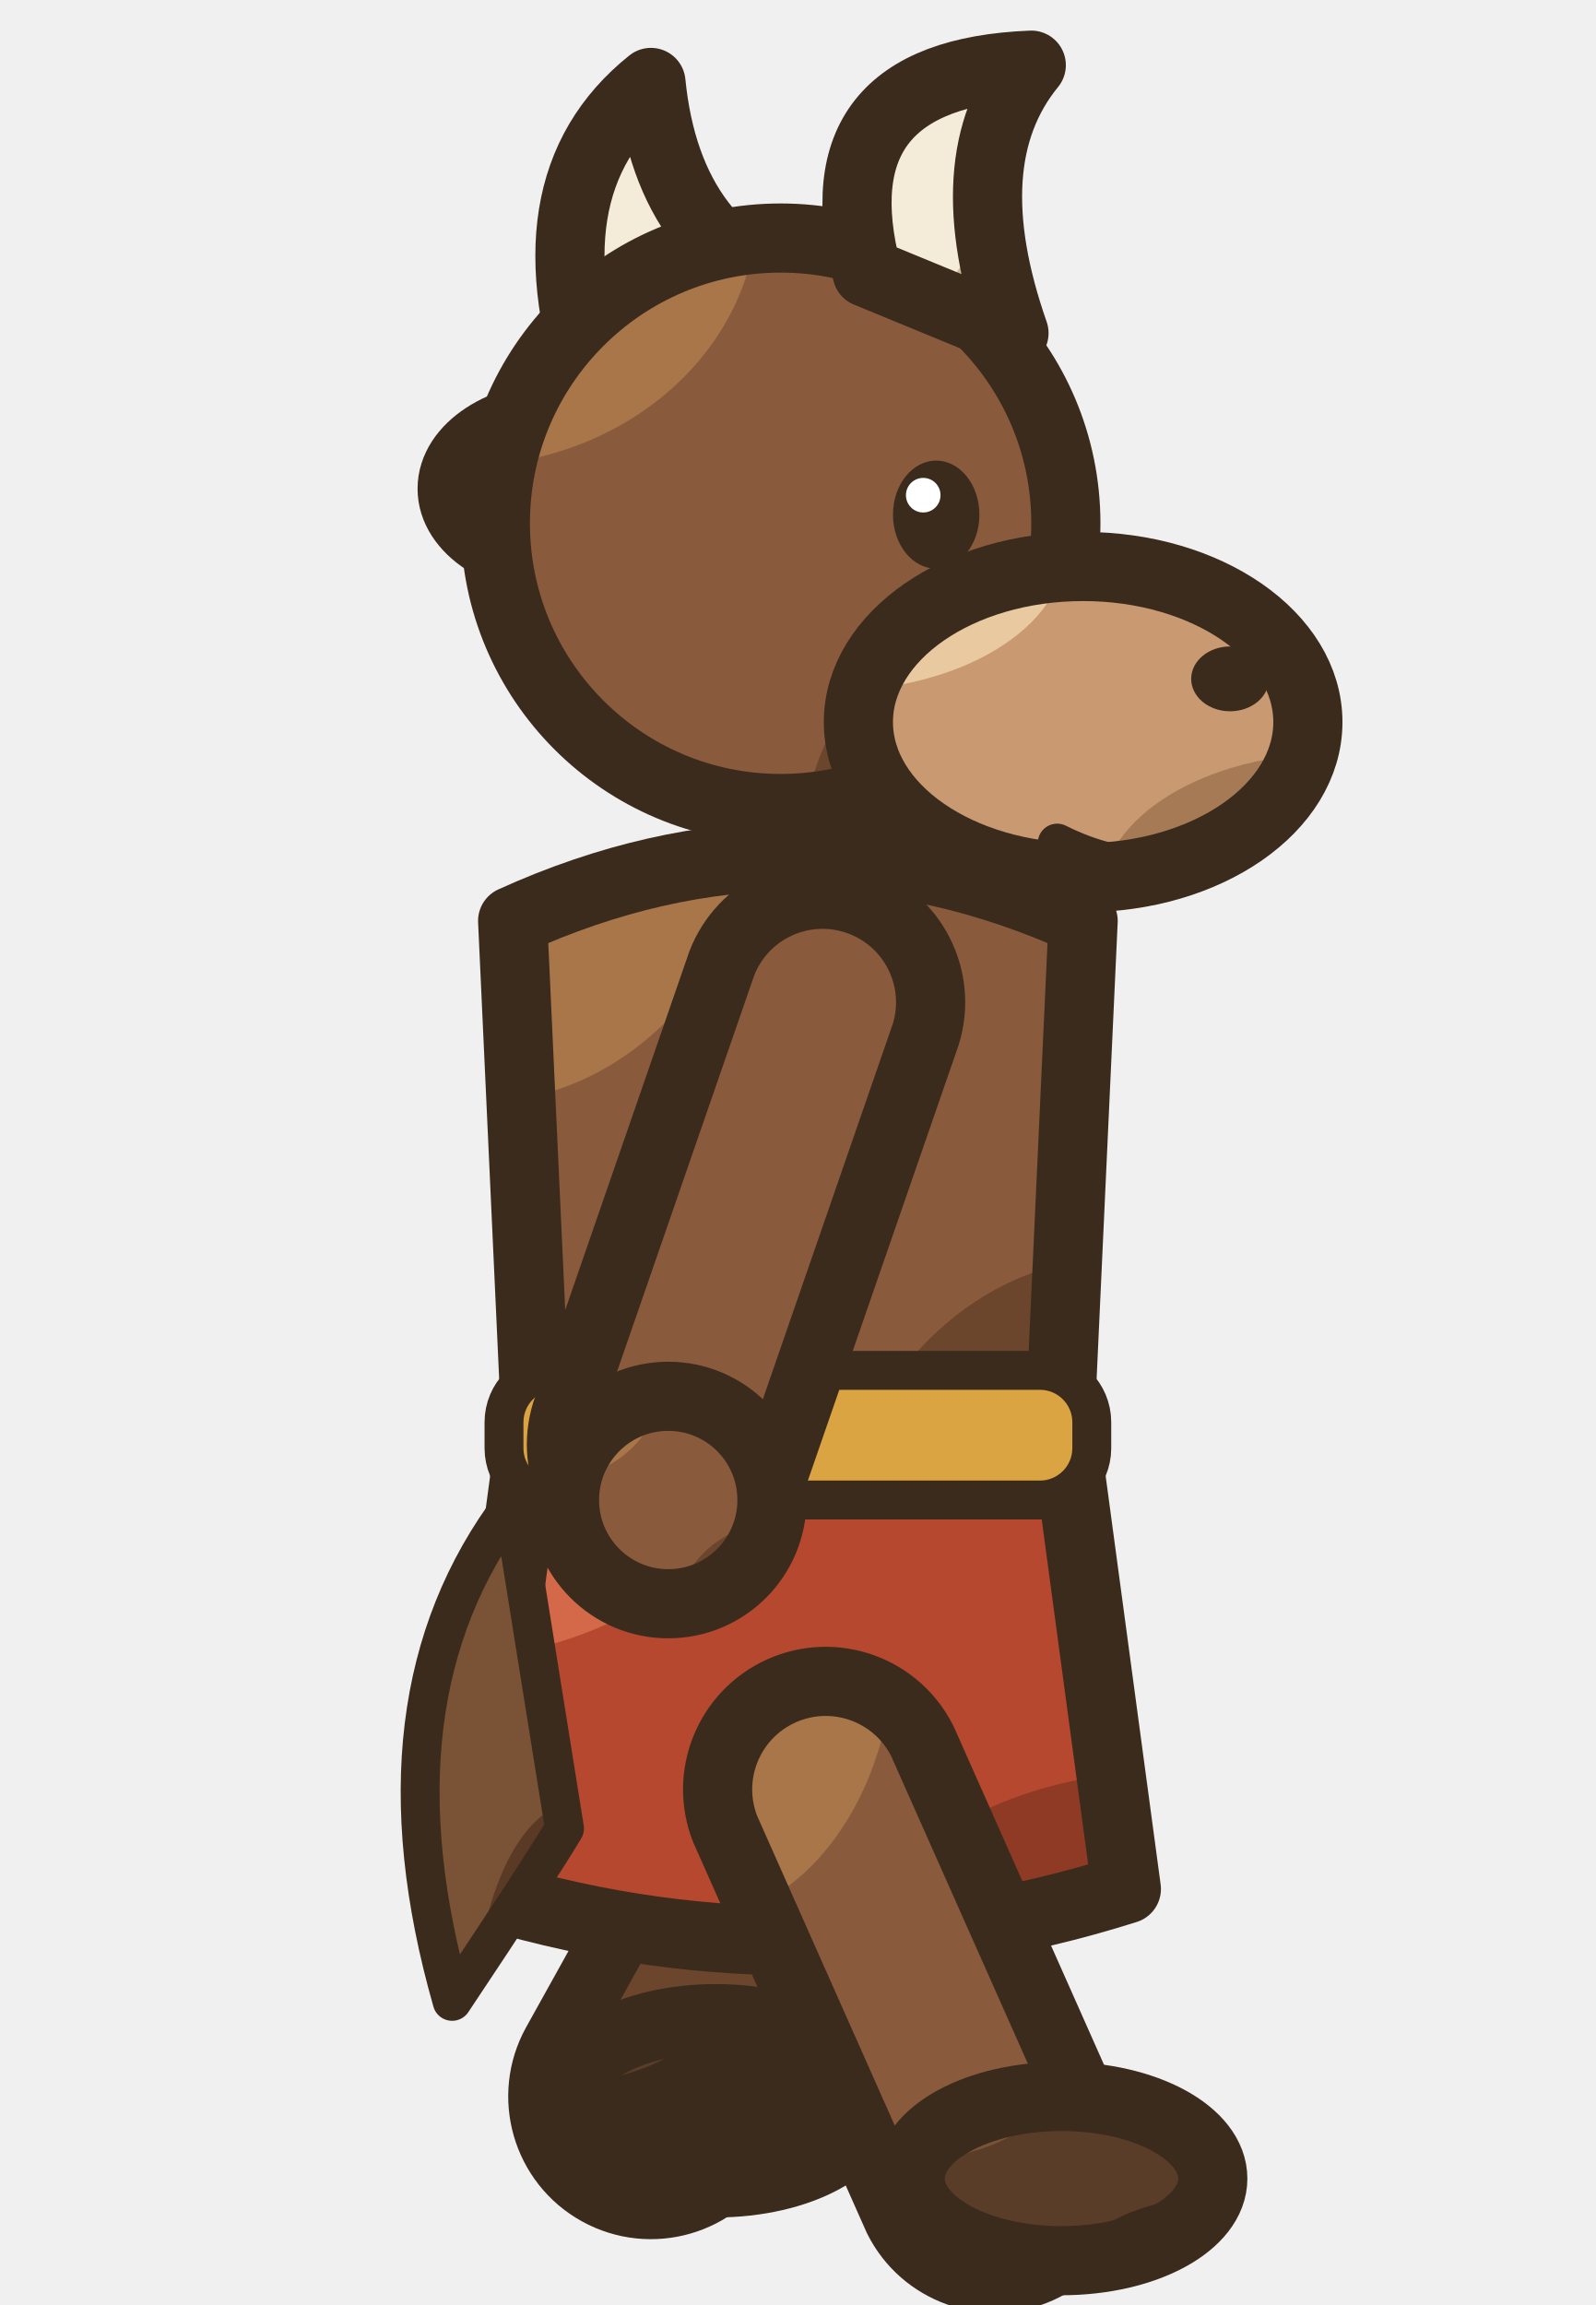
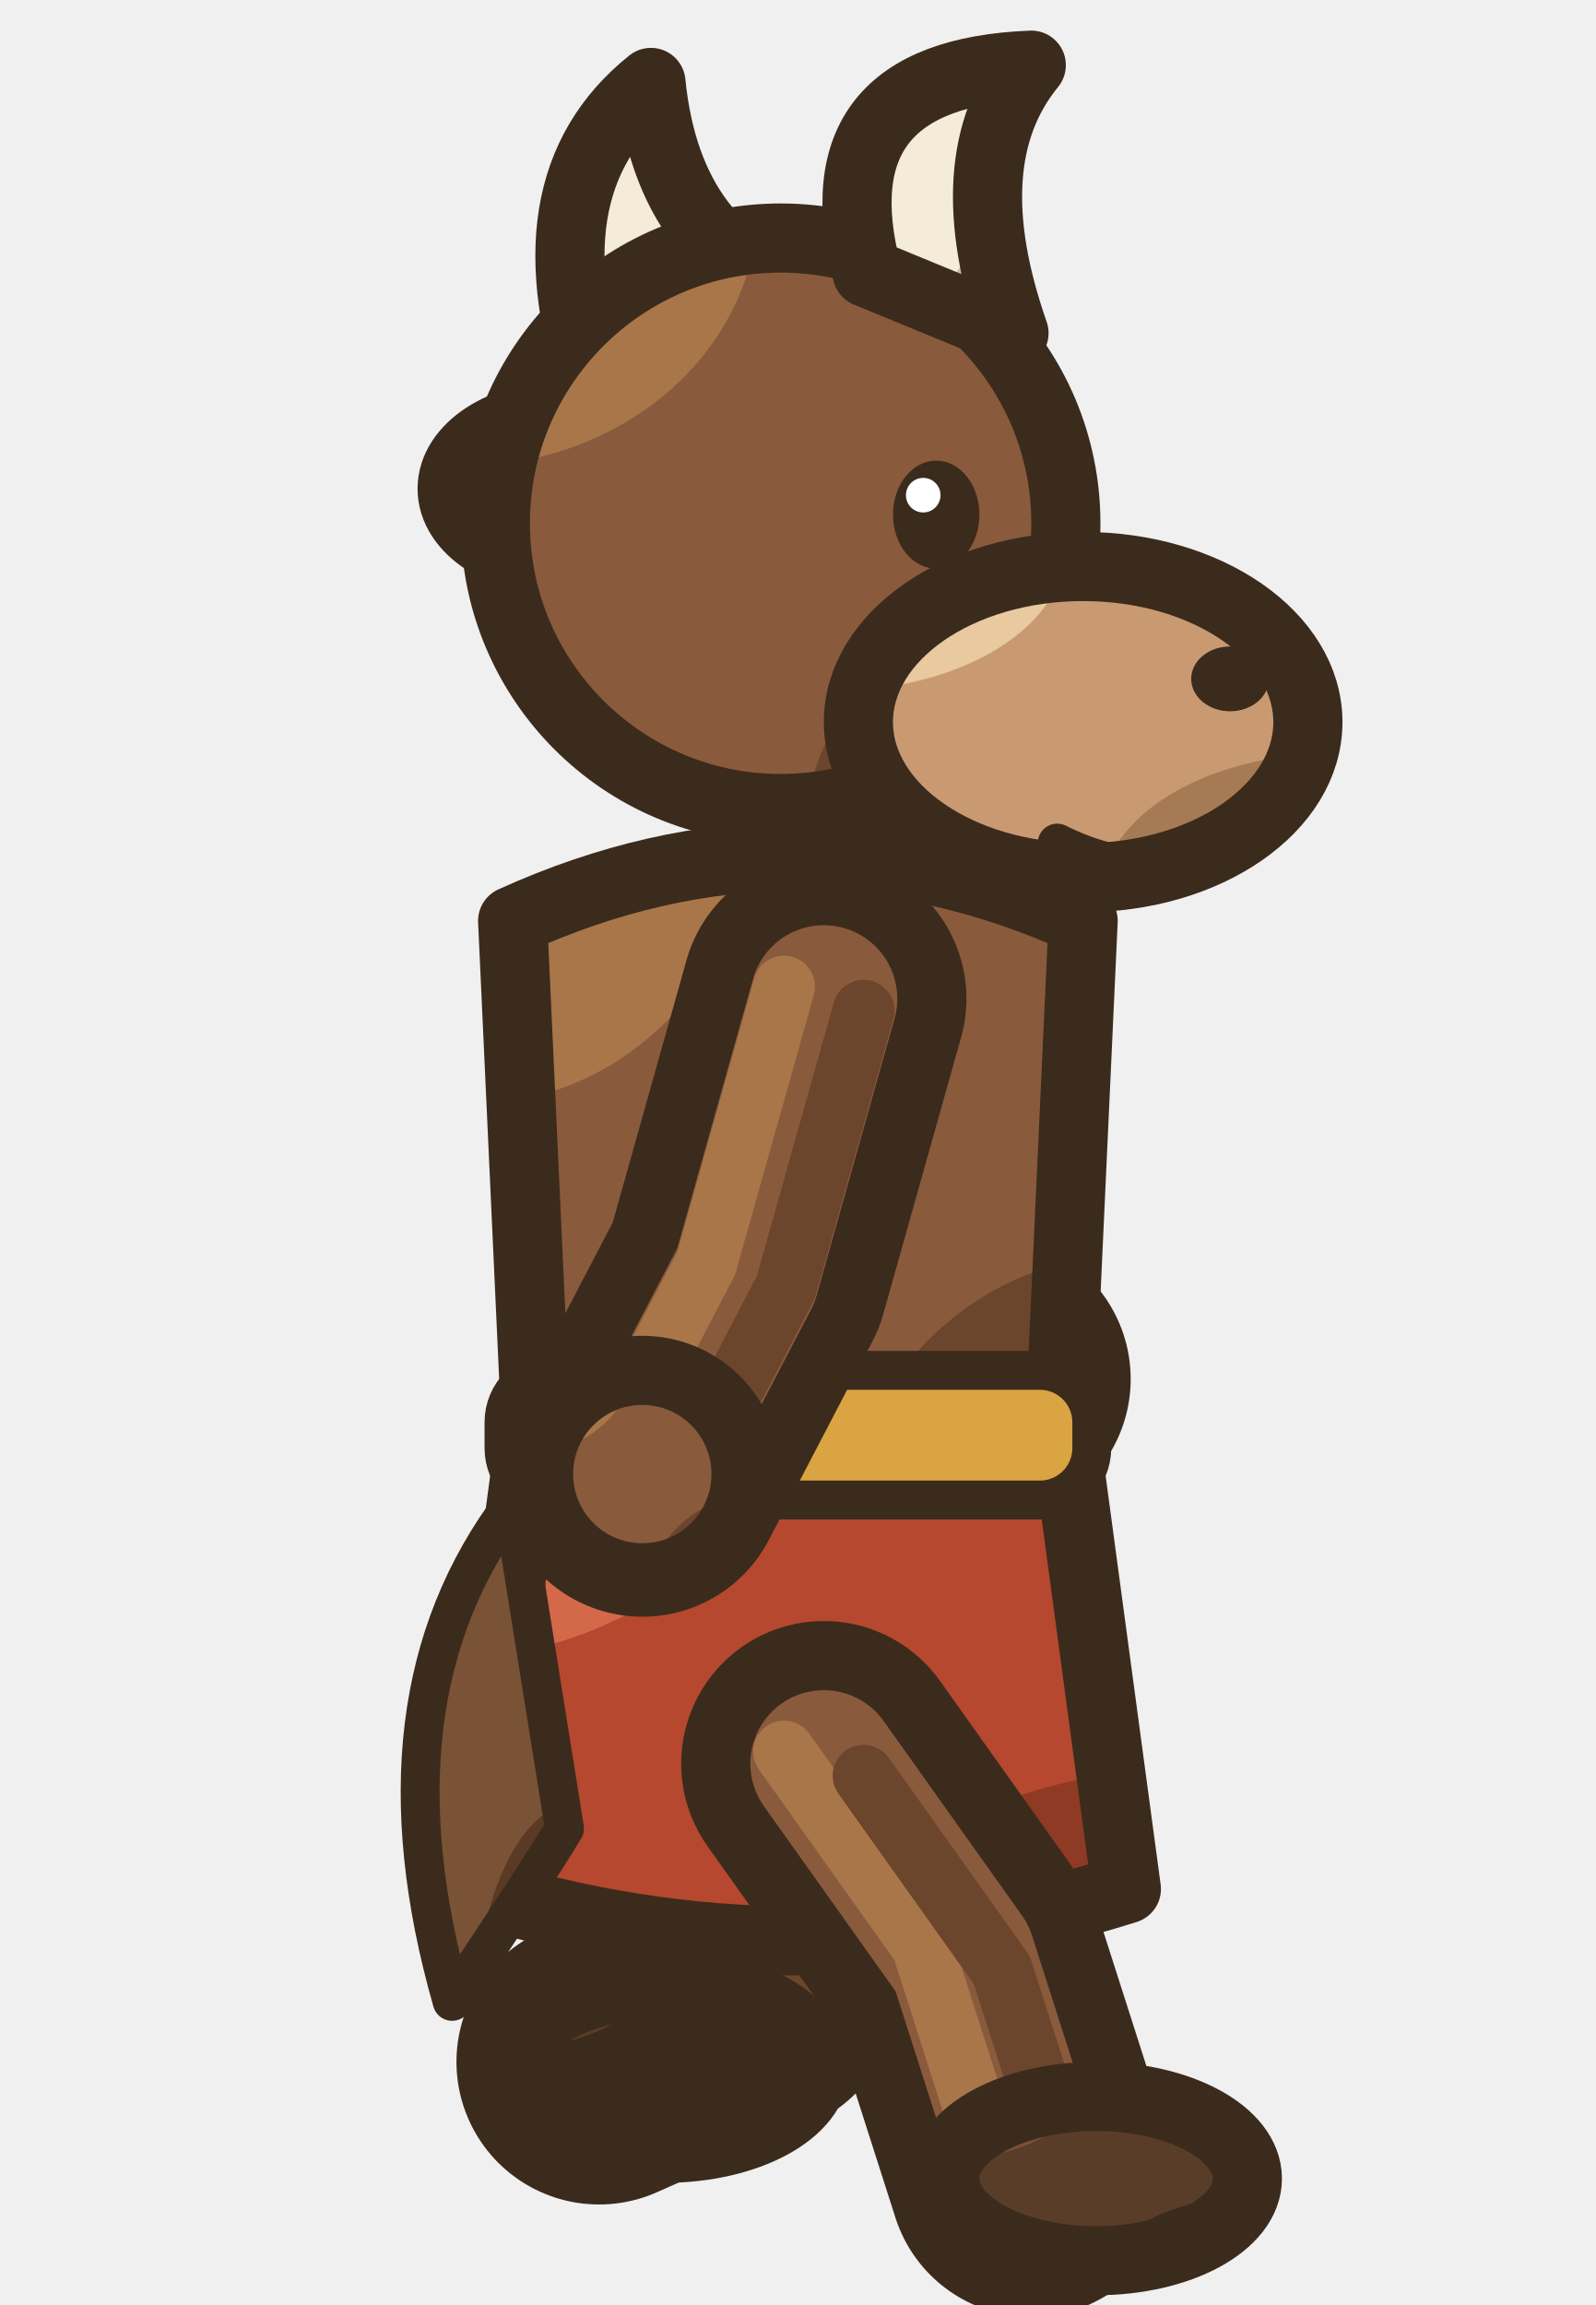
<svg xmlns="http://www.w3.org/2000/svg" width="108" height="156" viewBox="-18 -51 36 52">
  <g transform="scale(0.975)" stroke-linejoin="round" stroke-linecap="round">
-     <clipPath id="c141">
-       <path d="M-2.96 -28.38 L0.64 -17.98 A2.5 2.5 0 0 0 5.36 -19.62 L1.76 -30.02 A2.5 2.5 0 0 0 -2.96 -28.38 Z" />
+     <path d="M-0.6 -29.2 L1.2 -23 L4.4 -20.4" fill="none" stroke="#3b2b1d" stroke-width="6.6" />
+     <path d="M-0.6 -29.2 L1.2 -23 L4.4 -20.4" fill="none" stroke="#6b452c" stroke-width="3.4" />
+     <path d="M-1.52 -29.48 L0.28 -23.28 L3.48 -20.68" fill="none" stroke="#8a5a3c" stroke-width="1.43" />
+     <path d="M0.32 -28.92 L2.12 -22.72 L5.32 -20.12" fill="none" stroke="#6b452c" stroke-width="1.43" />
+     <clipPath id="c131">
+       <ellipse cx="4.4" cy="-20.4" rx="2.4" ry="2.4" />
    </clipPath>
-     <path d="M-2.96 -28.38 L0.64 -17.98 A2.5 2.5 0 0 0 5.36 -19.62 L1.76 -30.02 A2.5 2.5 0 0 0 -2.96 -28.38 Z" fill="#6b452c" />
-     <g clip-path="url(#c141)" stroke="none">
-       <ellipse cx="-3.62" cy="-32.62" rx="4.47" ry="7.08" fill="#8a5a3c" />
-       <ellipse cx="6.02" cy="-15.38" rx="4.47" ry="7.08" fill="#6b452c" />
+     <ellipse cx="4.4" cy="-20.4" rx="2.4" ry="2.4" fill="#6b452c" />
+     <g clip-path="url(#c131)" stroke="none">
+       <ellipse cx="1.71" cy="-23.09" rx="2.5" ry="2.21" fill="#8a5a3c" />
+       <ellipse cx="7.09" cy="-17.71" rx="2.5" ry="2.21" fill="#6b452c" />
    </g>
-     <path d="M-2.96 -28.38 L0.64 -17.98 A2.5 2.5 0 0 0 5.36 -19.62 L1.76 -30.02 A2.5 2.5 0 0 0 -2.96 -28.38 Z" fill="none" stroke="#3b2b1d" stroke-width="1.6" />
-     <clipPath id="c142">
-       <ellipse cx="3" cy="-17.6" rx="2.4" ry="2.4" />
+     <ellipse cx="4.4" cy="-20.4" rx="2.4" ry="2.4" fill="none" stroke="#3b2b1d" stroke-width="1.6" />
+     <path d="M0.6 -11.5 L-1 -6.2 L-4.6 -4.6" fill="none" stroke="#3b2b1d" stroke-width="6.6" />
+     <path d="M0.6 -11.5 L-1 -6.2 L-4.6 -4.6" fill="none" stroke="#6b452c" stroke-width="3.4" />
+     <path d="M-0.32 -11.78 L-1.92 -6.48 L-5.52 -4.88" fill="none" stroke="#8a5a3c" stroke-width="1.43" />
+     <path d="M1.52 -11.22 L-0.08 -5.92 L-3.68 -4.32" fill="none" stroke="#6b452c" stroke-width="1.43" />
+     <clipPath id="c129">
+       <ellipse cx="-3.1" cy="-4.5" rx="3.5" ry="1.9" />
    </clipPath>
-     <ellipse cx="3" cy="-17.6" rx="2.4" ry="2.4" fill="#6b452c" />
-     <g clip-path="url(#c142)" stroke="none">
-       <ellipse cx="0.31" cy="-20.29" rx="2.5" ry="2.21" fill="#8a5a3c" />
-       <ellipse cx="5.69" cy="-14.91" rx="2.5" ry="2.21" fill="#6b452c" />
+     <ellipse cx="-3.1" cy="-4.5" rx="3.5" ry="1.9" fill="#3b2b1d" />
+     <g clip-path="url(#c129)" stroke="none">
+       <ellipse cx="-7.02" cy="-6.63" rx="3.64" ry="1.75" fill="#5a3d28" />
+       <ellipse cx="0.82" cy="-2.37" rx="3.64" ry="1.75" fill="#3b2b1d" />
    </g>
-     <ellipse cx="3" cy="-17.6" rx="2.4" ry="2.4" fill="none" stroke="#3b2b1d" stroke-width="1.6" />
-     <clipPath id="c137">
-       <path d="M-1.59 -12.21 L-5.59 -5.01 A2.5 2.5 0 0 0 -1.21 -2.59 L2.79 -9.79 A2.5 2.5 0 0 0 -1.59 -12.21 Z" />
-     </clipPath>
-     <path d="M-1.59 -12.21 L-5.59 -5.01 A2.5 2.5 0 0 0 -1.21 -2.59 L2.79 -9.79 A2.5 2.5 0 0 0 -1.59 -12.21 Z" fill="#6b452c" />
-     <g clip-path="url(#c137)" stroke="none">
-       <ellipse cx="-6.44" cy="-14.23" rx="4.68" ry="5.61" fill="#8a5a3c" />
-       <ellipse cx="3.64" cy="-0.57" rx="4.68" ry="5.61" fill="#6b452c" />
-     </g>
-     <path d="M-1.59 -12.21 L-5.59 -5.01 A2.5 2.5 0 0 0 -1.21 -2.59 L2.79 -9.79 A2.5 2.5 0 0 0 -1.59 -12.21 Z" fill="none" stroke="#3b2b1d" stroke-width="1.6" />
-     <clipPath id="c138">
-       <ellipse cx="-1.9" cy="-3.7" rx="3.5" ry="1.9" />
-     </clipPath>
-     <ellipse cx="-1.9" cy="-3.7" rx="3.5" ry="1.9" fill="#3b2b1d" />
-     <g clip-path="url(#c138)" stroke="none">
-       <ellipse cx="-5.82" cy="-5.83" rx="3.64" ry="1.75" fill="#5a3d28" />
-       <ellipse cx="2.02" cy="-1.57" rx="3.64" ry="1.75" fill="#3b2b1d" />
-     </g>
-     <ellipse cx="-1.9" cy="-3.7" rx="3.5" ry="1.9" fill="none" stroke="#3b2b1d" stroke-width="1.6" />
-     <clipPath id="c143">
+     <ellipse cx="-3.1" cy="-4.5" rx="3.5" ry="1.9" fill="none" stroke="#3b2b1d" stroke-width="1.6" />
+     <clipPath id="c132">
      <path d="M-4.6 -43 Q-6.4 -48 -3.4 -50.4 Q-3 -46.4 .4 -45.4 Z" />
    </clipPath>
    <path d="M-4.6 -43 Q-6.4 -48 -3.4 -50.4 Q-3 -46.4 .4 -45.4 Z" fill="#f4ecd8" />
-     <g clip-path="url(#c143)" stroke="none">
+     <g clip-path="url(#c132)" stroke="none">
      <ellipse cx="-6.81" cy="-50.84" rx="3.54" ry="3.4" fill="#fff8ea" />
      <ellipse cx="0.81" cy="-42.56" rx="3.54" ry="3.4" fill="#cbb994" />
    </g>
    <path d="M-4.6 -43 Q-6.4 -48 -3.4 -50.4 Q-3 -46.4 .4 -45.4 Z" fill="none" stroke="#3b2b1d" stroke-width="1.6" />
-     <clipPath id="c144">
+     <clipPath id="c133">
      <path d="M-6.6 -31 Q0 -34 6.6 -31 L6 -18 Q0 -16 -6 -18 Z" />
    </clipPath>
    <path d="M-6.6 -31 Q0 -34 6.6 -31 L6 -18 Q0 -16 -6 -18 Z" fill="#8a5a3c" />
-     <g clip-path="url(#c144)" stroke="none">
+     <g clip-path="url(#c133)" stroke="none">
      <ellipse cx="-7.39" cy="-35.08" rx="6.86" ry="8.28" fill="#a9764a" />
      <ellipse cx="7.39" cy="-14.92" rx="6.86" ry="8.28" fill="#6b452c" />
    </g>
    <path d="M-6.6 -31 Q0 -34 6.6 -31 L6 -18 Q0 -16 -6 -18 Z" fill="none" stroke="#3b2b1d" stroke-width="1.6" />
-     <clipPath id="c145">
+     <clipPath id="c134">
      <path d="M-6.2 -19 L6.2 -19 L7.6 -8.6 Q0 -6.2 -7.6 -8.6 Z" />
    </clipPath>
    <path d="M-6.2 -19 L6.2 -19 L7.6 -8.6 Q0 -6.2 -7.6 -8.6 Z" fill="#b5482e" />
-     <g clip-path="url(#c145)" stroke="none">
+     <g clip-path="url(#c134)" stroke="none">
      <ellipse cx="-8.51" cy="-19.77" rx="7.9" ry="5.89" fill="#d4694a" />
      <ellipse cx="8.51" cy="-5.43" rx="7.9" ry="5.89" fill="#8f3a24" />
    </g>
    <path d="M-6.2 -19 L6.2 -19 L7.6 -8.6 Q0 -6.2 -7.6 -8.6 Z" fill="none" stroke="#3b2b1d" stroke-width="1.6" />
    <rect x="-6.8" y="-20.6" width="13.6" height="3" rx="1.2" fill="#d9a441" stroke="#3b2b1d" stroke-width="0.9" />
-     <clipPath id="c146">
+     <clipPath id="c135">
      <path d="M-6.6 -17.5 Q-10 -13 -8 -6 Q-6 -9 -5.4 -10 Z" />
    </clipPath>
    <path d="M-6.6 -17.5 Q-10 -13 -8 -6 Q-6 -9 -5.4 -10 Z" fill="#7a5236" />
-     <g clip-path="url(#c146)" stroke="none">
+     <g clip-path="url(#c135)" stroke="none">
      <ellipse cx="-10.28" cy="-18.19" rx="2.39" ry="5.29" fill="#a9764a" />
      <ellipse cx="-5.12" cy="-5.31" rx="2.39" ry="5.29" fill="#5a3a24" />
    </g>
    <path d="M-6.6 -17.5 Q-10 -13 -8 -6 Q-6 -9 -5.4 -10 Z" fill="none" stroke="#3b2b1d" stroke-width="0.9" />
-     <clipPath id="c139">
-       <path d="M-1.68 -9.98 L2.32 -0.98 A2.5 2.5 0 0 0 6.88 -3.02 L2.88 -12.02 A2.5 2.5 0 0 0 -1.68 -9.98 Z" />
+     <path d="M0.6 -11.5 L3.8 -7 L5.4 -2" fill="none" stroke="#3b2b1d" stroke-width="6.6" />
+     <path d="M0.6 -11.5 L3.8 -7 L5.4 -2" fill="none" stroke="#8a5a3c" stroke-width="3.4" />
+     <path d="M-0.32 -11.78 L2.88 -7.28 L4.48 -2.28" fill="none" stroke="#a9764a" stroke-width="1.43" />
+     <path d="M1.52 -11.22 L4.72 -6.72 L6.32 -1.72" fill="none" stroke="#6b452c" stroke-width="1.43" />
+     <clipPath id="c130">
+       <ellipse cx="6.9" cy="-1.9" rx="3.5" ry="1.9" />
    </clipPath>
-     <path d="M-1.68 -9.98 L2.32 -0.98 A2.5 2.5 0 0 0 6.88 -3.02 L2.88 -12.02 A2.5 2.5 0 0 0 -1.68 -9.98 Z" fill="#8a5a3c" />
-     <g clip-path="url(#c139)" stroke="none">
-       <ellipse cx="-2.44" cy="-14.34" rx="4.68" ry="6.44" fill="#a9764a" />
-       <ellipse cx="7.64" cy="1.34" rx="4.68" ry="6.44" fill="#6b452c" />
+     <ellipse cx="6.9" cy="-1.9" rx="3.5" ry="1.9" fill="#5a3d28" />
+     <g clip-path="url(#c130)" stroke="none">
+       <ellipse cx="2.98" cy="-4.03" rx="3.64" ry="1.75" fill="#7a5236" />
+       <ellipse cx="10.82" cy="0.23" rx="3.64" ry="1.75" fill="#3b2b1d" />
    </g>
-     <path d="M-1.68 -9.98 L2.32 -0.98 A2.5 2.5 0 0 0 6.88 -3.02 L2.88 -12.02 A2.5 2.5 0 0 0 -1.68 -9.98 Z" fill="none" stroke="#3b2b1d" stroke-width="1.6" />
-     <clipPath id="c140">
-       <ellipse cx="6.1" cy="-1.9" rx="3.5" ry="1.9" />
+     <ellipse cx="6.9" cy="-1.9" rx="3.5" ry="1.9" fill="none" stroke="#3b2b1d" stroke-width="1.6" />
+     <path d="M0.6 -29.2 L-1.2 -22.8 L-3.6 -18.2" fill="none" stroke="#3b2b1d" stroke-width="6.6" />
+     <path d="M0.6 -29.2 L-1.2 -22.8 L-3.6 -18.2" fill="none" stroke="#8a5a3c" stroke-width="3.4" />
+     <path d="M-0.32 -29.48 L-2.12 -23.08 L-4.52 -18.48" fill="none" stroke="#a9764a" stroke-width="1.43" />
+     <path d="M1.52 -28.92 L-0.28 -22.52 L-2.68 -17.92" fill="none" stroke="#6b452c" stroke-width="1.43" />
+     <clipPath id="c136">
+       <ellipse cx="-3.6" cy="-18.2" rx="2.4" ry="2.4" />
    </clipPath>
-     <ellipse cx="6.1" cy="-1.9" rx="3.5" ry="1.9" fill="#5a3d28" />
-     <g clip-path="url(#c140)" stroke="none">
-       <ellipse cx="2.18" cy="-4.03" rx="3.64" ry="1.75" fill="#7a5236" />
-       <ellipse cx="10.02" cy="0.23" rx="3.64" ry="1.75" fill="#3b2b1d" />
+     <ellipse cx="-3.6" cy="-18.2" rx="2.4" ry="2.4" fill="#8a5a3c" />
+     <g clip-path="url(#c136)" stroke="none">
+       <ellipse cx="-6.29" cy="-20.89" rx="2.5" ry="2.21" fill="#a9764a" />
+       <ellipse cx="-0.91" cy="-15.51" rx="2.5" ry="2.21" fill="#6b452c" />
    </g>
-     <ellipse cx="6.1" cy="-1.9" rx="3.5" ry="1.9" fill="none" stroke="#3b2b1d" stroke-width="1.6" />
-     <clipPath id="c147">
-       <path d="M-1.76 -30.02 L-5.36 -19.62 A2.5 2.5 0 0 0 -0.64 -17.98 L2.96 -28.38 A2.5 2.5 0 0 0 -1.76 -30.02 Z" />
-     </clipPath>
-     <path d="M-1.76 -30.02 L-5.36 -19.62 A2.5 2.5 0 0 0 -0.64 -17.98 L2.96 -28.38 A2.5 2.5 0 0 0 -1.76 -30.02 Z" fill="#8a5a3c" />
-     <g clip-path="url(#c147)" stroke="none">
-       <ellipse cx="-6.02" cy="-32.62" rx="4.47" ry="7.08" fill="#a9764a" />
-       <ellipse cx="3.62" cy="-15.38" rx="4.47" ry="7.08" fill="#6b452c" />
-     </g>
-     <path d="M-1.76 -30.02 L-5.36 -19.62 A2.5 2.5 0 0 0 -0.64 -17.98 L2.96 -28.38 A2.5 2.5 0 0 0 -1.76 -30.02 Z" fill="none" stroke="#3b2b1d" stroke-width="1.6" />
-     <clipPath id="c148">
-       <ellipse cx="-3" cy="-17.6" rx="2.4" ry="2.4" />
-     </clipPath>
-     <ellipse cx="-3" cy="-17.6" rx="2.4" ry="2.4" fill="#8a5a3c" />
-     <g clip-path="url(#c148)" stroke="none">
-       <ellipse cx="-5.69" cy="-20.29" rx="2.5" ry="2.21" fill="#a9764a" />
-       <ellipse cx="-0.31" cy="-14.91" rx="2.5" ry="2.21" fill="#6b452c" />
-     </g>
-     <ellipse cx="-3" cy="-17.6" rx="2.4" ry="2.4" fill="none" stroke="#3b2b1d" stroke-width="1.6" />
-     <clipPath id="c149">
+     <ellipse cx="-3.6" cy="-18.2" rx="2.4" ry="2.4" fill="none" stroke="#3b2b1d" stroke-width="1.6" />
+     <clipPath id="c137">
      <ellipse cx="-5.4" cy="-41" rx="2.6" ry="1.7" />
    </clipPath>
    <ellipse cx="-5.4" cy="-41" rx="2.6" ry="1.7" fill="#8a5a3c" />
-     <g clip-path="url(#c149)" stroke="none">
+     <g clip-path="url(#c137)" stroke="none">
      <ellipse cx="-8.31" cy="-42.9" rx="2.7" ry="1.56" fill="#a9764a" />
      <ellipse cx="-2.49" cy="-39.1" rx="2.7" ry="1.56" fill="#6b452c" />
    </g>
    <ellipse cx="-5.4" cy="-41" rx="2.6" ry="1.7" fill="none" stroke="#3b2b1d" stroke-width="1.6" />
-     <clipPath id="c150">
+     <clipPath id="c138">
      <ellipse cx="-0.4" cy="-40.2" rx="6.6" ry="6.6" />
    </clipPath>
    <ellipse cx="-0.4" cy="-40.2" rx="6.6" ry="6.6" fill="#8a5a3c" />
-     <g clip-path="url(#c150)" stroke="none">
+     <g clip-path="url(#c138)" stroke="none">
      <ellipse cx="-7.79" cy="-47.59" rx="6.86" ry="6.07" fill="#a9764a" />
      <ellipse cx="6.99" cy="-32.81" rx="6.86" ry="6.07" fill="#6b452c" />
    </g>
    <ellipse cx="-0.4" cy="-40.2" rx="6.6" ry="6.6" fill="none" stroke="#3b2b1d" stroke-width="1.6" />
-     <clipPath id="c151">
+     <clipPath id="c139">
      <path d="M1.6 -46 Q.4 -50.6 5.4 -50.8 Q3.6 -48.6 5 -44.6 Z" />
    </clipPath>
    <path d="M1.6 -46 Q.4 -50.6 5.4 -50.8 Q3.6 -48.6 5 -44.6 Z" fill="#f4ecd8" />
-     <g clip-path="url(#c151)" stroke="none">
+     <g clip-path="url(#c139)" stroke="none">
      <ellipse cx="0.1" cy="-51.17" rx="2.6" ry="2.85" fill="#fff8ea" />
      <ellipse cx="5.7" cy="-44.23" rx="2.6" ry="2.85" fill="#cbb994" />
    </g>
    <path d="M1.6 -46 Q.4 -50.6 5.4 -50.8 Q3.6 -48.6 5 -44.6 Z" fill="none" stroke="#3b2b1d" stroke-width="1.6" />
-     <clipPath id="c152">
+     <clipPath id="c140">
      <ellipse cx="6.6" cy="-35.6" rx="5.2" ry="3.6" />
    </clipPath>
    <ellipse cx="6.6" cy="-35.6" rx="5.2" ry="3.6" fill="#c99a72" />
-     <g clip-path="url(#c152)" stroke="none">
+     <g clip-path="url(#c140)" stroke="none">
      <ellipse cx="0.78" cy="-39.63" rx="5.41" ry="3.31" fill="#e8c9a0" />
      <ellipse cx="12.42" cy="-31.57" rx="5.41" ry="3.31" fill="#a77a56" />
    </g>
    <ellipse cx="6.6" cy="-35.6" rx="5.2" ry="3.6" fill="none" stroke="#3b2b1d" stroke-width="1.6" />
    <ellipse cx="10" cy="-36.6" rx=".9" ry=".75" fill="#3b2b1d" />
    <path d="M6 -32.8 Q8.4 -31.6 10.4 -33" fill="none" stroke="#3b2b1d" stroke-width="0.9" />
    <ellipse cx="3.2" cy="-40.4" rx="1" ry="1.25" fill="#3b2b1d" />
    <circle cx="2.9" cy="-40.85" r=".4" fill="#fff" />
  </g>
</svg>
